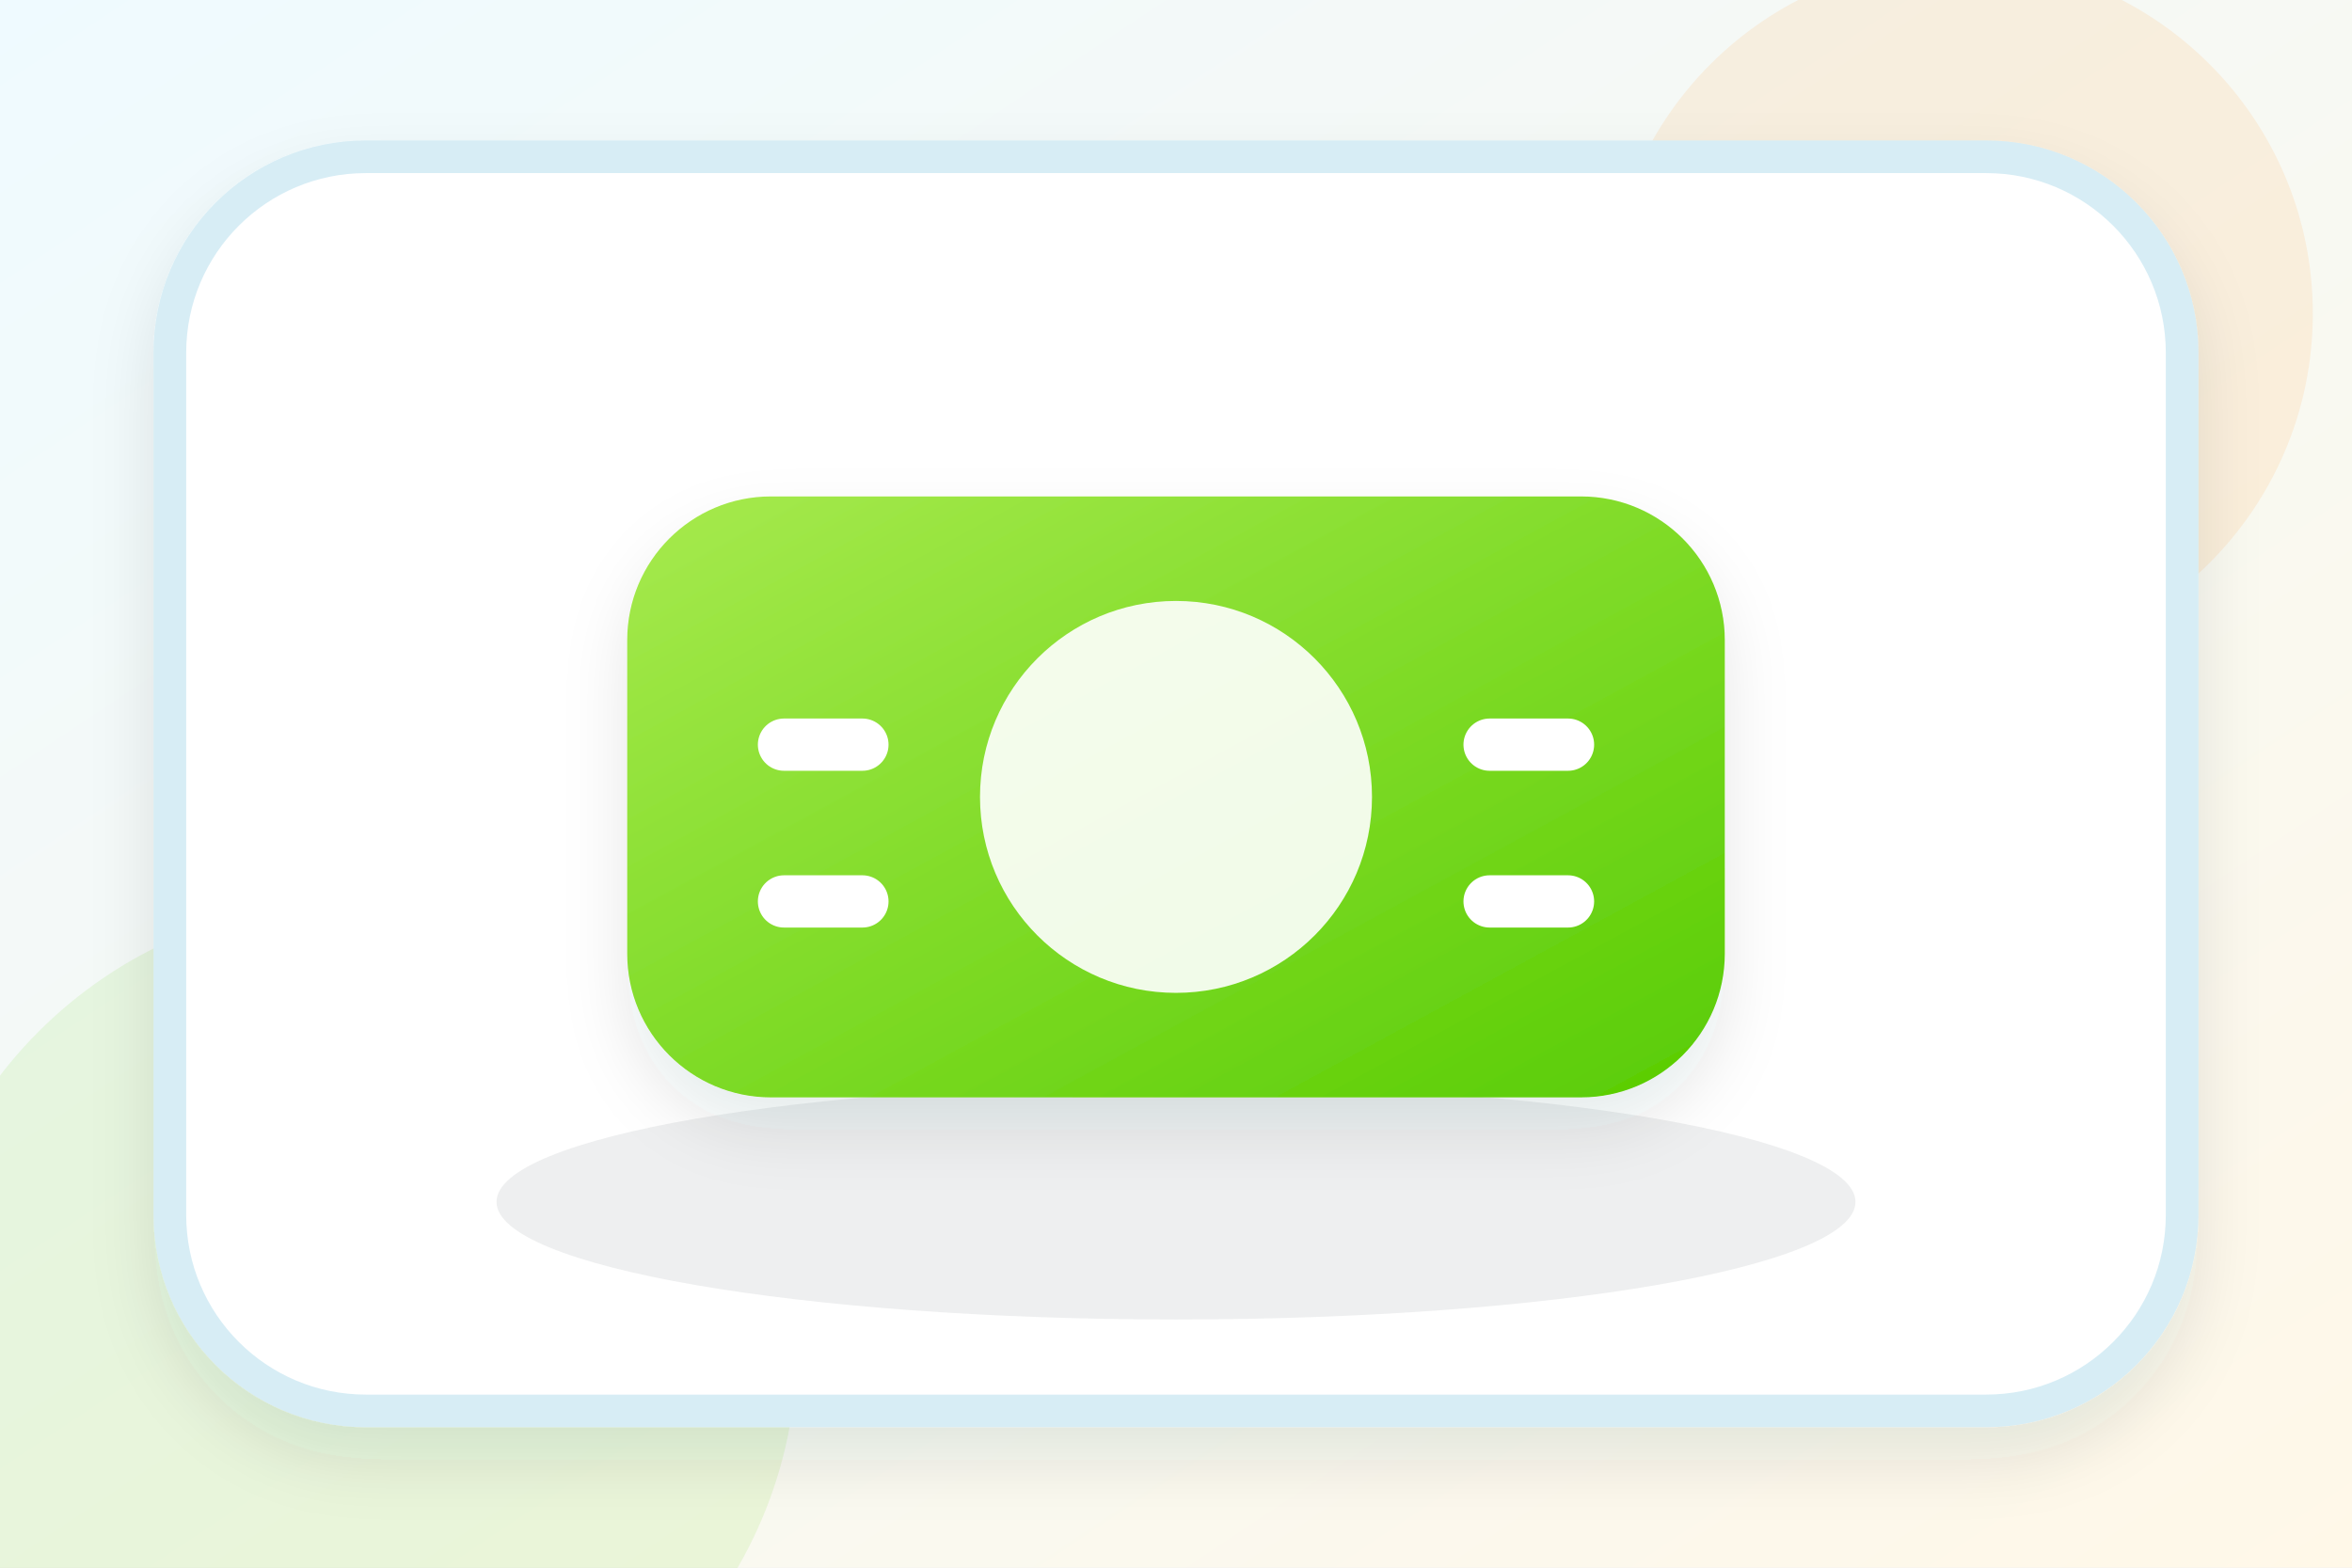
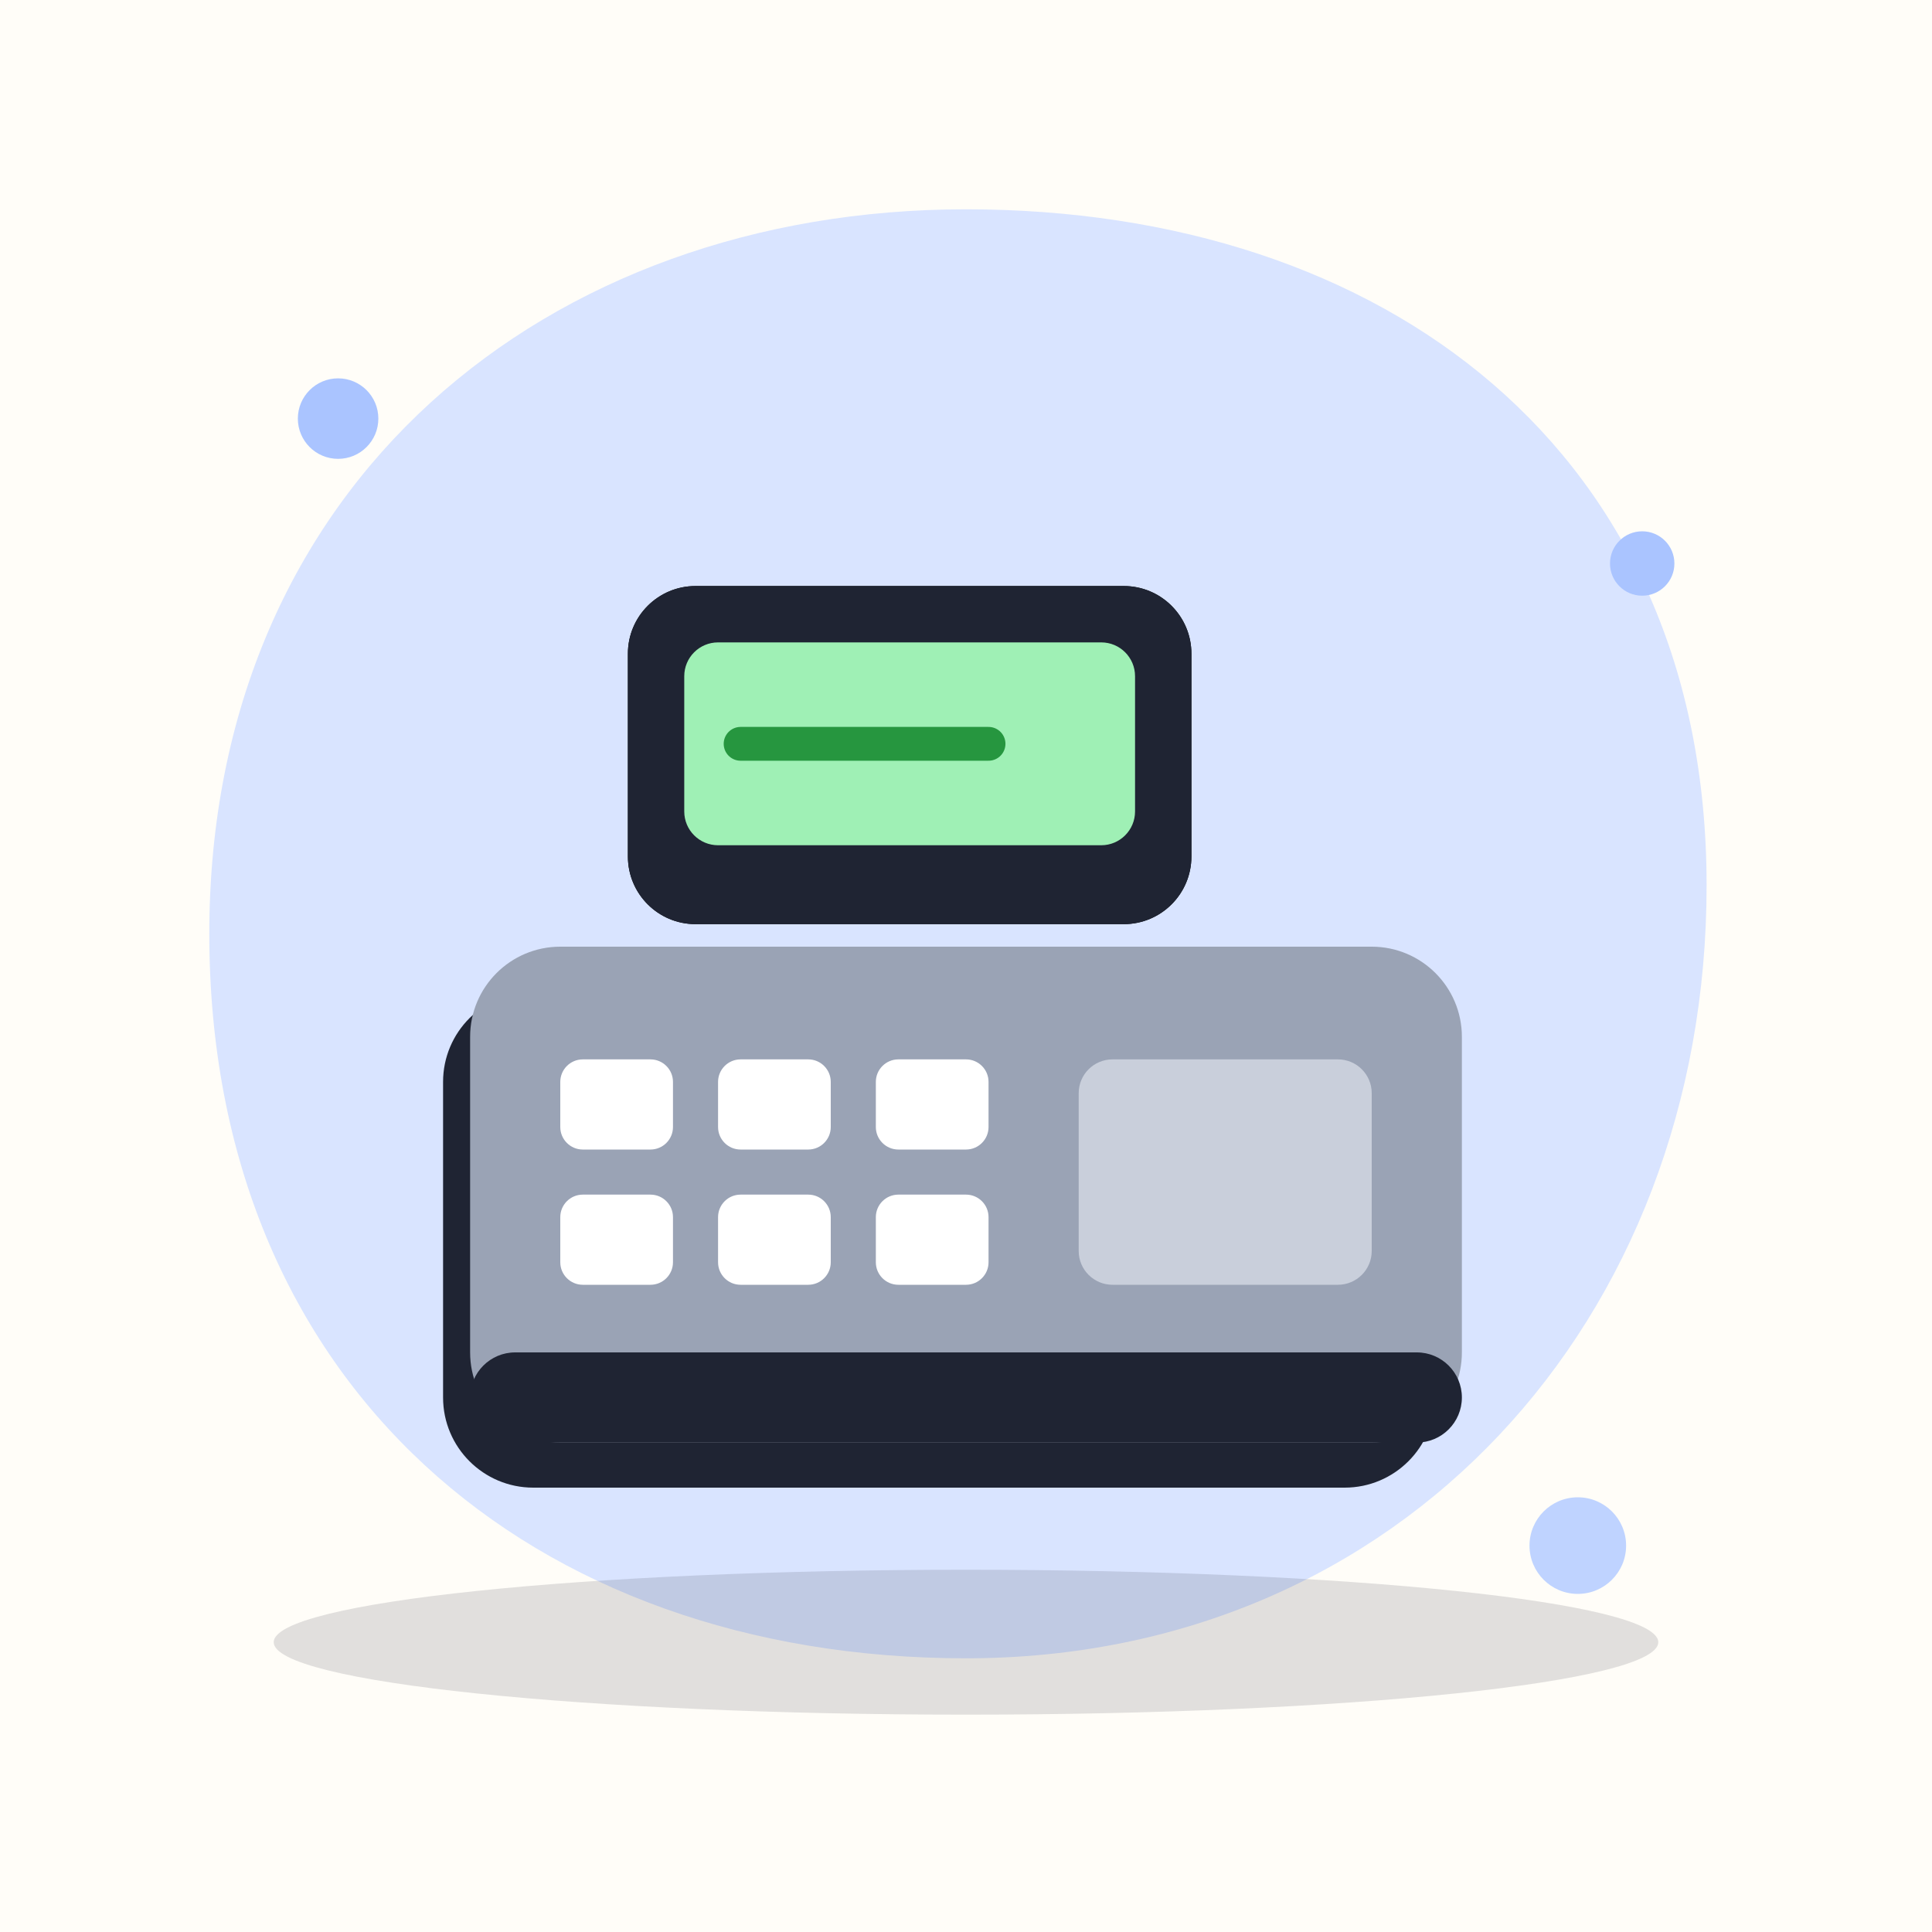
- <svg xmlns="http://www.w3.org/2000/svg" viewBox="0 0 360 240" role="img" aria-labelledby="title desc">
-   <defs>
-     <linearGradient id="w-bg" x1="0" y1="0" x2="1" y2="1">
-       <stop offset="0" stop-color="#effaff" />
-       <stop offset="1" stop-color="#fff8e8" />
-     </linearGradient>
-     <linearGradient id="w-blue" x1="0" y1="0" x2="1" y2="1">
-       <stop offset="0" stop-color="#6bd3ff" />
-       <stop offset="1" stop-color="#1cb0f6" />
-     </linearGradient>
-     <linearGradient id="w-green" x1="0" y1="0" x2="1" y2="1">
-       <stop offset="0" stop-color="#a7ea4e" />
-       <stop offset="1" stop-color="#58cc02" />
-     </linearGradient>
-     <linearGradient id="w-gold" x1="0" y1="0" x2="1" y2="1">
-       <stop offset="0" stop-color="#ffe37a" />
-       <stop offset="1" stop-color="#ffc800" />
-     </linearGradient>
-     <filter id="w-shadow" x="-20%" y="-20%" width="140%" height="150%">
-       <feDropShadow dx="0" dy="10" stdDeviation="10" flood-color="#24313a" flood-opacity="0.16" />
-     </filter>
-     <filter id="w-soft" x="-20%" y="-20%" width="140%" height="140%">
-       <feDropShadow dx="0" dy="5" stdDeviation="5" flood-color="#24313a" flood-opacity="0.10" />
-     </filter>
-   </defs>
-   <rect width="360" height="240" fill="url(#w-bg)" />
-   <circle cx="300" cy="48" r="54" fill="#ff9f43" opacity="0.13" />
-   <circle cx="54" cy="206" r="68" fill="#58cc02" opacity="0.10" />
-   <rect x="26" y="24" width="308" height="192" rx="30" fill="#fff" stroke="#d7edf5" stroke-width="5" filter="url(#w-soft)" />
-   <ellipse cx="180" cy="184" rx="104" ry="18" fill="#24313a" opacity="0.08" />
-   <g transform="translate(180 122)" filter="url(#w-soft)">
-     <rect x="-84" y="-46" width="168" height="92" rx="22" fill="url(#w-green)" />
-     <circle r="30" fill="#fff" opacity=".9" />
-     <path d="M-48-8h-12M60-8h-12M-48 16h-12M60 16h-12" stroke="#fff" stroke-width="8" stroke-linecap="round" />
+ <svg xmlns="http://www.w3.org/2000/svg" viewBox="0 0 240 240" width="240" height="240">
+   <rect x="0" y="0" width="240" height="240" rx="0" fill="#fffdf8" />
+   <path d="M120 26c52 0 92 30 92 84s-38 96-92 96-94-34-94-90 42-90 94-90Z" fill="#d9e4ff" />
+   <circle cx="42" cy="52" r="5" fill="#aac4ff" />
+   <circle cx="204" cy="70" r="4" fill="#aac4ff" />
+   <circle cx="196" cy="192" r="6" fill="#bfd3ff" />
+   <ellipse cx="120" cy="204" rx="86" ry="9" fill="#1f243322" />
+   <g transform="translate(120 126) scale(1.4 1.4)">
+     <rect x="-46.4" y="-2" width="88" height="44" rx="8" fill="#1f2433" />
+     <rect x="-44" y="-6" width="88" height="44" rx="8" fill="#9aa3b5" />
+     <rect x="-30" y="-38" width="50" height="30" rx="6" fill="#000" />
+     <rect x="-30" y="-38" width="50" height="30" rx="6" fill="#1f2433" />
+     <rect x="-25" y="-33" width="40" height="18" rx="3" fill="#9ff0b5" />
+     <path d="M-20-24h22" fill="none" stroke="#26963f" stroke-width="3" stroke-linecap="round" stroke-linejoin="round" />
+     <rect x="-36" y="4" width="10" height="8" rx="2" fill="#fff" />
+     <rect x="-22" y="4" width="10" height="8" rx="2" fill="#fff" />
+     <rect x="-8" y="4" width="10" height="8" rx="2" fill="#fff" />
+     <rect x="-36" y="16" width="10" height="8" rx="2" fill="#fff" />
+     <rect x="-22" y="16" width="10" height="8" rx="2" fill="#fff" />
+     <rect x="-8" y="16" width="10" height="8" rx="2" fill="#fff" />
+     <rect x="10" y="4" width="26" height="20" rx="3" fill="#c9cfdb" />
+     <rect x="-44" y="30" width="88" height="8" rx="4" fill="#1f2433" />
  </g>
</svg>
